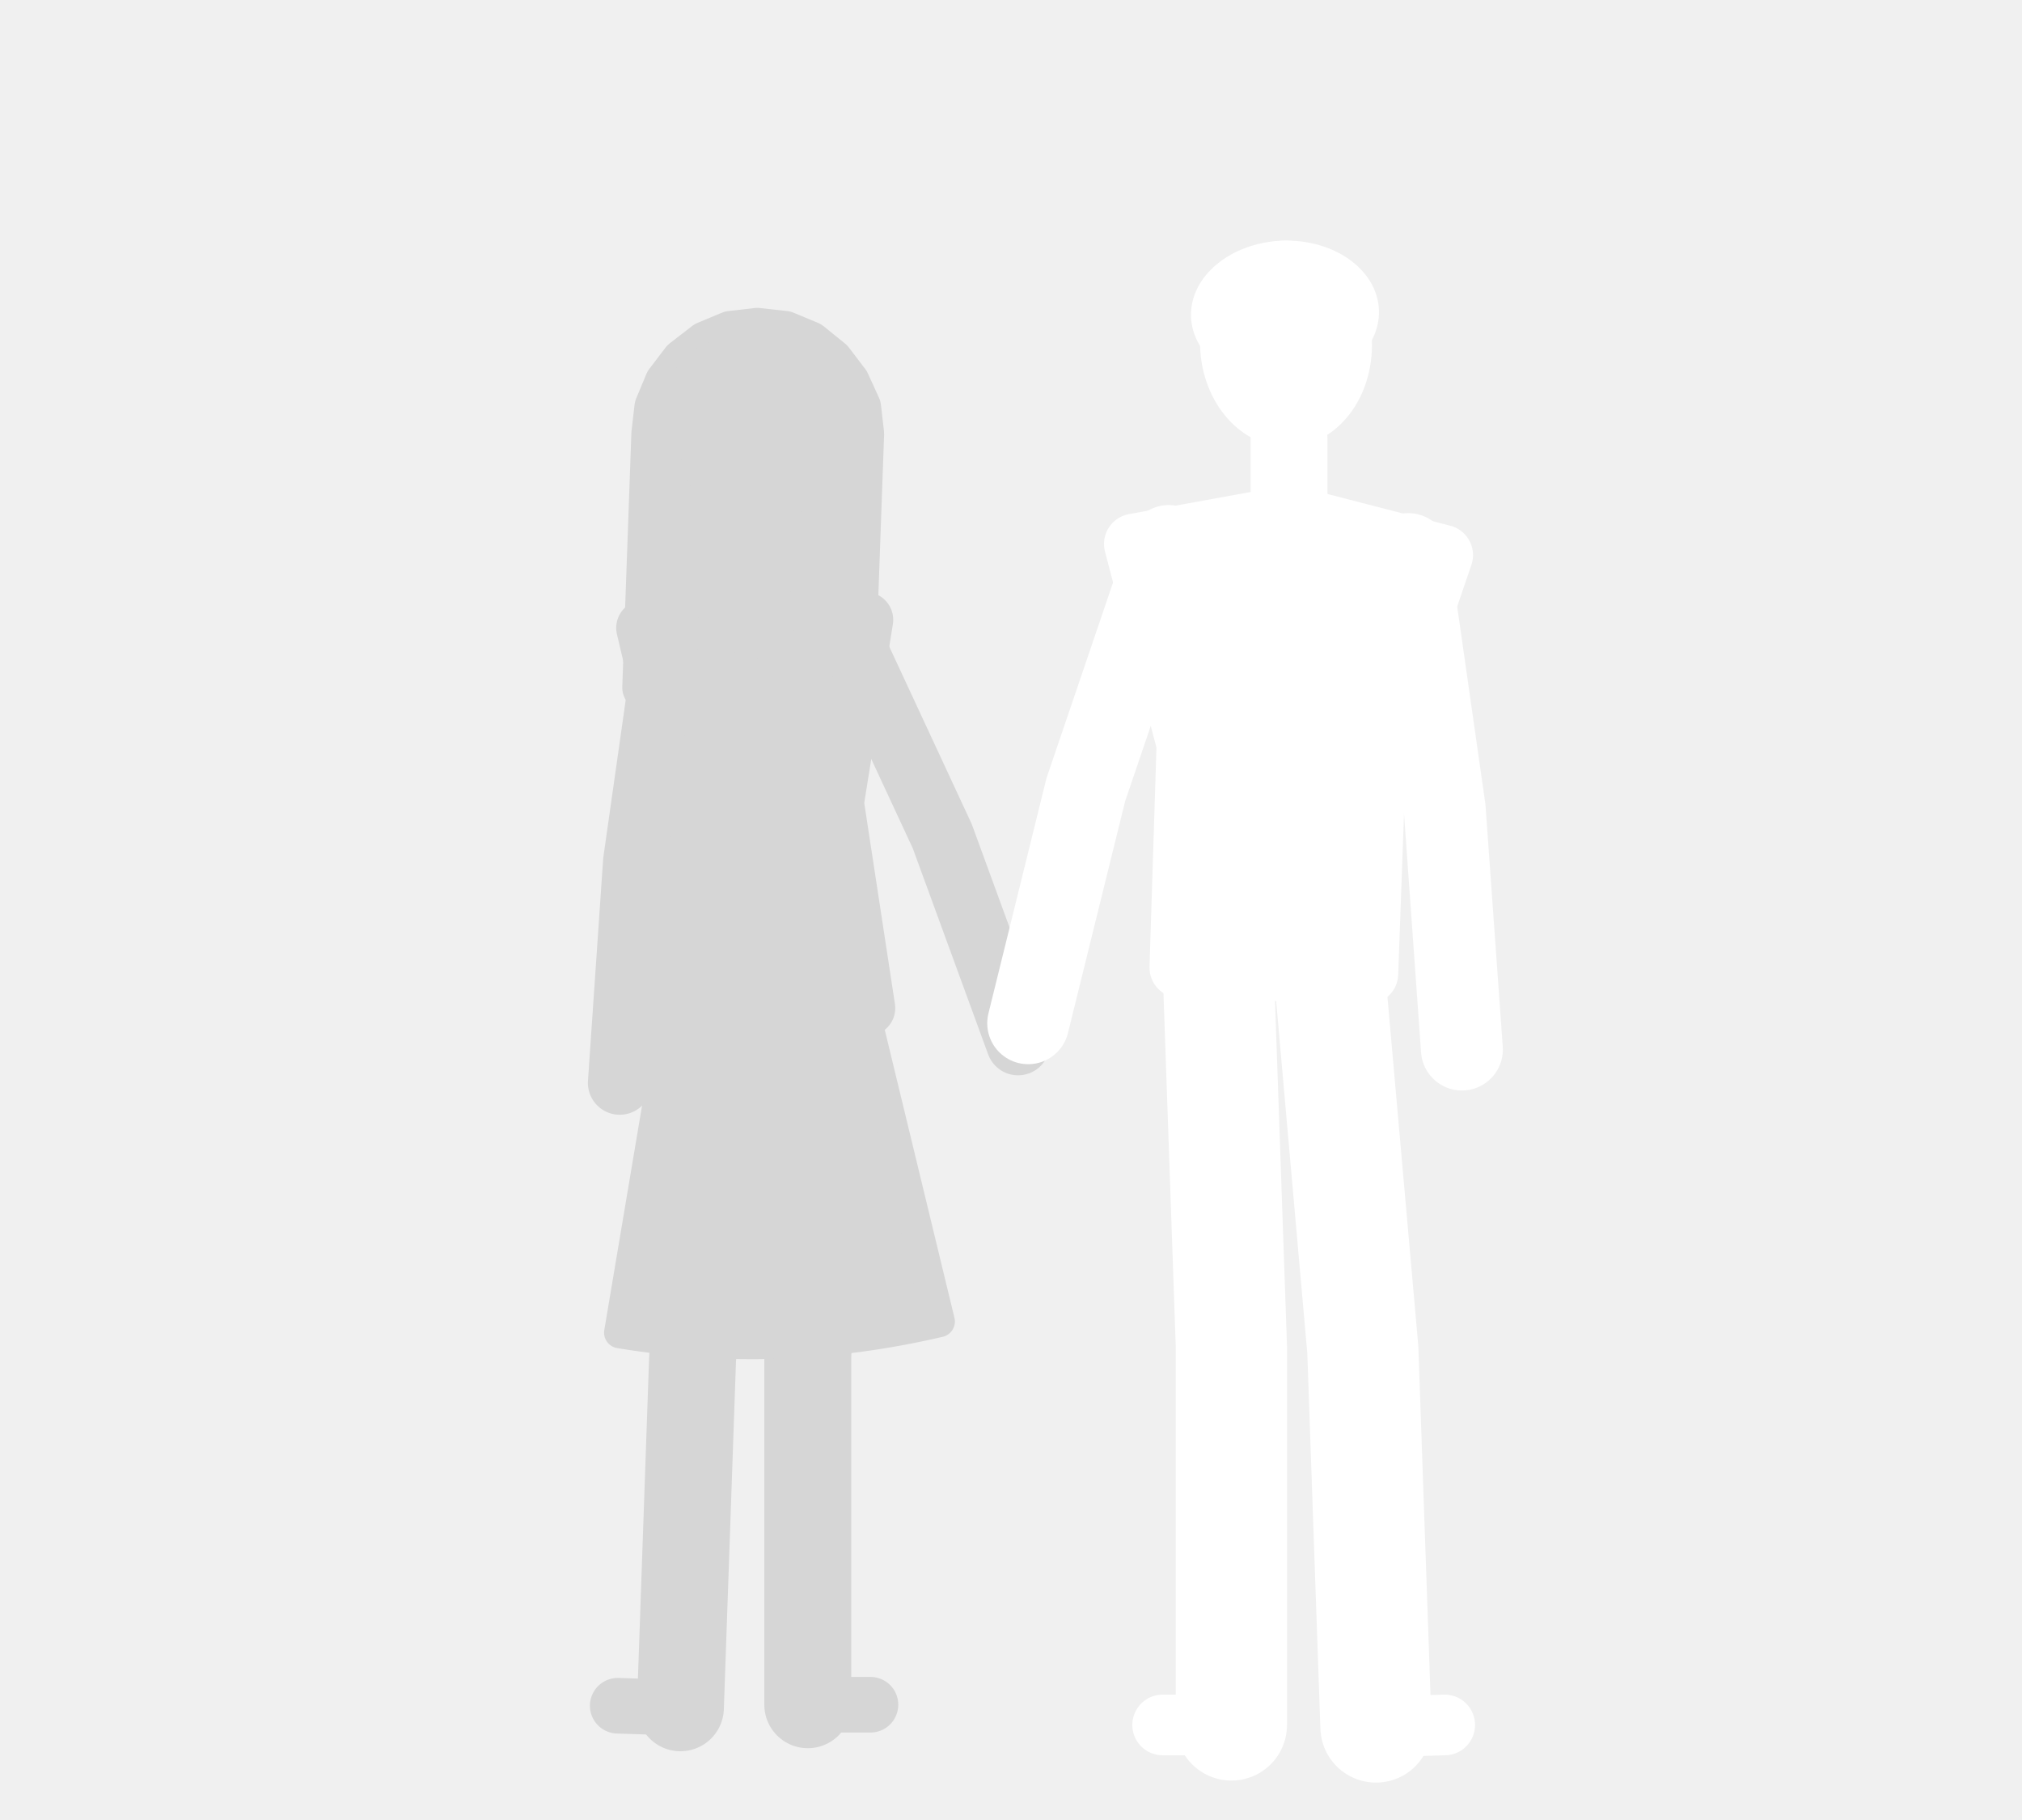
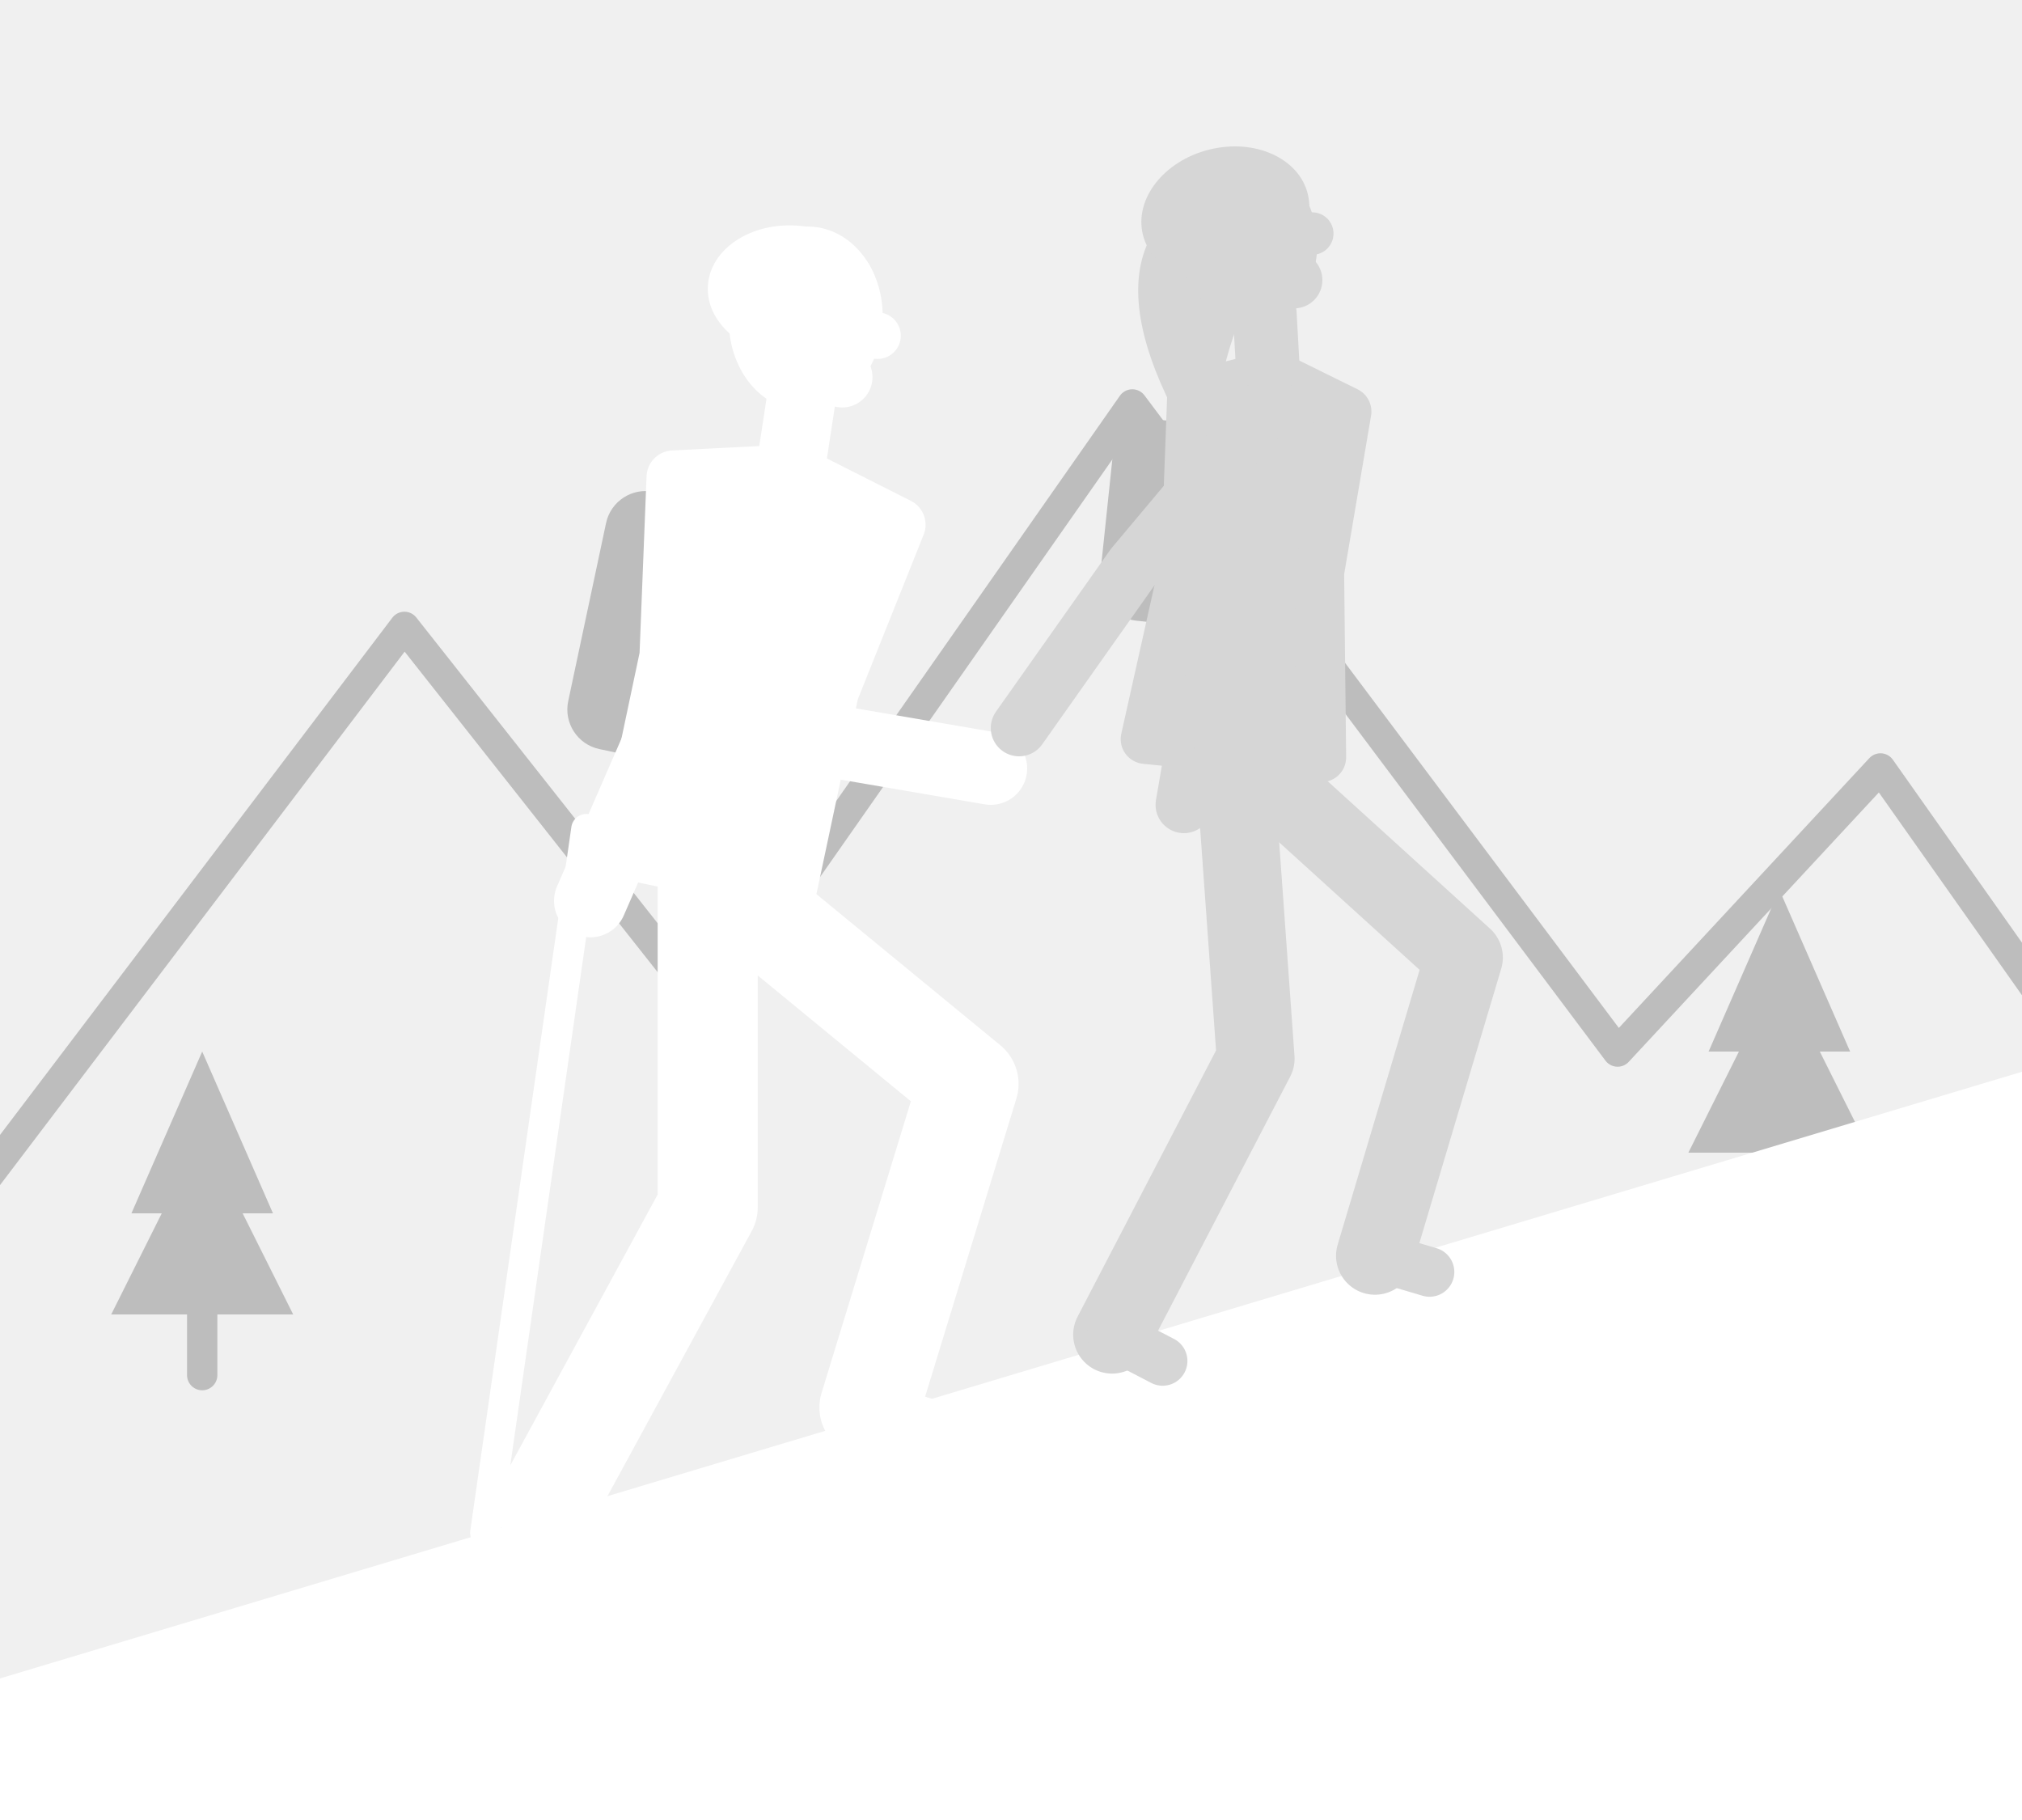
<svg xmlns="http://www.w3.org/2000/svg" viewBox="0 0 200 180" width="800" height="720">
-   <polygon points="64.8,42.9 65.1,40.3 66.1,37.9 67.7,35.8 69.9,34.1 72.3,33.1 74.9,32.8 77.6,33.1 80.0,34.1 82.1,35.8 83.7,37.9 84.8,40.3 85.1,42.9 84.2,68.0 63.9,68.0" fill="#d6d6d6" stroke="#d6d6d6" stroke-width="4.7" stroke-linejoin="round" />
-   <polyline points="70.9,100.2 68.5,134.5 67.3,168.9" fill="none" stroke="#d6d6d6" stroke-width="8.6" stroke-linecap="round" stroke-linejoin="round" />
-   <polyline points="67.3,168.9 61.1,168.7" fill="none" stroke="#d6d6d6" stroke-width="5.5" stroke-linecap="round" stroke-linejoin="round" />
-   <polyline points="81.1,99.8 79.9,134.2 79.9,168.6" fill="none" stroke="#d6d6d6" stroke-width="8.6" stroke-linecap="round" stroke-linejoin="round" />
-   <polyline points="79.9,168.6 86.1,168.6" fill="none" stroke="#d6d6d6" stroke-width="5.5" stroke-linecap="round" stroke-linejoin="round" />
-   <path d="M 66.6,100.3 L 61.3,131.8 Q 77.1,134.4 92.9,130.7 L 85.4,99.7 Z" fill="#d6d6d6" stroke="#d6d6d6" stroke-width="3.1" stroke-linejoin="round" />
-   <polygon points="66.2,100.3 67.9,79.9 63.7,62.1 74.6,58.6 85.6,61.3 82.7,79.4 85.8,99.7" fill="#d6d6d6" stroke="#d6d6d6" stroke-width="5.5" stroke-linejoin="round" />
-   <line x1="74.7" y1="61.7" x2="74.6" y2="51.5" stroke="#d6d6d6" stroke-width="7.0" stroke-linecap="round" />
-   <ellipse cx="74.9" cy="42.9" rx="7.8" ry="9.4" fill="#d6d6d6" transform="rotate(2.0 74.9 42.9)" />
-   <ellipse cx="75.0" cy="40.2" rx="9.4" ry="7.4" fill="#d6d6d6" transform="rotate(2.0 75.0 40.2)" />
-   <polyline points="66.1,62.0 62.8,85.2 61.3,107.1" fill="none" stroke="#d6d6d6" stroke-width="6.3" stroke-linecap="round" stroke-linejoin="round" />
-   <polyline points="83.3,61.4 93.2,82.7 100.7,103.2" fill="none" stroke="#d6d6d6" stroke-width="6.3" stroke-linecap="round" stroke-linejoin="round" />
-   <polyline points="120.5,95.8 121.8,133.2 121.8,170.6" fill="none" stroke="#ffffff" stroke-width="11.0" stroke-linecap="round" stroke-linejoin="round" />
-   <polyline points="121.8,170.6 115.0,170.6" fill="none" stroke="#ffffff" stroke-width="6.0" stroke-linecap="round" stroke-linejoin="round" />
-   <polyline points="131.5,96.2 134.8,133.5 136.1,170.8" fill="none" stroke="#ffffff" stroke-width="11.0" stroke-linecap="round" stroke-linejoin="round" />
-   <polyline points="136.1,170.8 142.9,170.6" fill="none" stroke="#ffffff" stroke-width="6.0" stroke-linecap="round" stroke-linejoin="round" />
-   <polygon points="116.7,95.7 117.4,73.6 112.2,53.8 127.6,51.0 142.7,54.9 136.1,74.2 135.3,96.3" fill="#ffffff" stroke="#ffffff" stroke-width="6.0" stroke-linejoin="round" />
-   <line x1="127.5" y1="54.4" x2="127.5" y2="43.3" stroke="#ffffff" stroke-width="7.6" stroke-linecap="round" />
-   <ellipse cx="127.2" cy="34.0" rx="8.5" ry="10.2" fill="#ffffff" transform="rotate(-2.0 127.2 34.0)" />
-   <ellipse cx="127.1" cy="31.0" rx="9.3" ry="7.2" fill="#ffffff" transform="rotate(-2.0 127.1 31.0)" />
-   <polyline points="115.6,54.0 107.4,78.1 101.7,101.2" fill="none" stroke="#ffffff" stroke-width="8.1" stroke-linecap="round" stroke-linejoin="round" />
-   <polyline points="139.3,54.8 142.9,80.0 144.6,103.8" fill="none" stroke="#ffffff" stroke-width="8.1" stroke-linecap="round" stroke-linejoin="round" />
+   <path d="M -4 120 L 40 62 L 70 100 L 112 40 L 160 104 L 186 76 L 210 110" fill="none" stroke="#bdbdbd" stroke-width="3" stroke-linecap="round" stroke-linejoin="round" />
+   <path d="M 20 104 l -7 16 l 14 0 Z M 20 112 l -9 18 l 18 0 Z" fill="#bdbdbd" />
+   <path d="M 20 130 l 0 6" fill="none" stroke="#bdbdbd" stroke-width="3" stroke-linecap="round" stroke-linejoin="round" />
+   <path d="M 176 88 l -7 16 l 14 0 Z M 176 96 l -9 18 l 18 0 Z" fill="#bdbdbd" />
+   <path d="M 176 114 l 0 6" fill="none" stroke="#bdbdbd" stroke-width="3" stroke-linecap="round" stroke-linejoin="round" />
+   <path d="M -4 167.2 L 204 104.8 L 204 184 L -4 184 Z" fill="#ffffff" />
+   <rect x="57.9" y="49.2" width="16" height="26" rx="4" fill="#bdbdbd" transform="rotate(12.0 65.9 62.2)" />
+   <rect x="109.4" y="41.7" width="13" height="20" rx="4" fill="#bdbdbd" transform="rotate(6.0 115.9 51.7)" />
+   <polyline points="77.7,49.6 66.9,69.6 58.4,89.1" fill="none" stroke="#ffffff" stroke-width="7.2" stroke-linecap="round" stroke-linejoin="round" />
+   <polyline points="70.0,86.0 70.0,119.4 54.0,148.8" fill="none" stroke="#ffffff" stroke-width="9.9" stroke-linecap="round" stroke-linejoin="round" />
+   <polyline points="54.0,148.8 59.3,151.7" fill="none" stroke="#ffffff" stroke-width="5.3" stroke-linecap="round" stroke-linejoin="round" />
+   <polygon points="61.8,84.3 65.9,64.9 66.6,47.2 78.4,46.6 88.9,51.9 82.3,68.4 78.2,87.7" fill="#ffffff" stroke="#ffffff" stroke-width="5.3" stroke-linejoin="round" />
+   <line x1="77.7" y1="49.6" x2="79.2" y2="39.8" stroke="#ffffff" stroke-width="6.8" stroke-linecap="round" />
+   <ellipse cx="79.7" cy="31.5" rx="7.6" ry="9.1" fill="#ffffff" transform="rotate(4.0 79.7 31.5)" />
+   <circle cx="86.8" cy="33.2" r="2.3" fill="#ffffff" />
+   <circle cx="83.3" cy="37.3" r="3.0" fill="#ffffff" />
+   <ellipse cx="78.4" cy="28.8" rx="8.4" ry="6.5" fill="#ffffff" transform="rotate(4.0 78.4 28.8)" />
+   <polyline points="70.0,86.0 95.8,107.2 86.0,139.2" fill="none" stroke="#ffffff" stroke-width="9.9" stroke-linecap="round" stroke-linejoin="round" />
+   <polyline points="86.0,139.2 91.8,141.0" fill="none" stroke="#ffffff" stroke-width="5.3" stroke-linecap="round" stroke-linejoin="round" />
+   <polyline points="77.7,49.6 77.0,72.4 98.0,76.0" fill="none" stroke="#ffffff" stroke-width="7.2" stroke-linecap="round" stroke-linejoin="round" />
+   <polyline points="125.6,39.9 120.4,60.3 117.1,79.6" fill="none" stroke="#d6d6d6" stroke-width="5.6" stroke-linecap="round" stroke-linejoin="round" />
+   <polyline points="122.0,74.0 124.2,104.7 110.0,132.0" fill="none" stroke="#d6d6d6" stroke-width="7.7" stroke-linecap="round" stroke-linejoin="round" />
+   <polyline points="110.0,132.0 115.0,134.6" fill="none" stroke="#d6d6d6" stroke-width="4.9" stroke-linecap="round" stroke-linejoin="round" />
+   <path d="M 121.7,17.4 Q 104.3,23.6 120.1,47.4 Q 119.7,35.8 124.6,27.7 Z" fill="#d6d6d6" />
+   <polygon points="113.3,73.1 117.3,55.2 117.9,39.1 125.9,37.1 133.2,40.7 130.5,56.6 130.7,74.9" fill="#d6d6d6" stroke="#d6d6d6" stroke-width="4.9" stroke-linejoin="round" />
+   <line x1="125.6" y1="39.9" x2="125.1" y2="31.0" stroke="#d6d6d6" stroke-width="6.3" stroke-linecap="round" />
+   <ellipse cx="123.2" cy="23.5" rx="7.0" ry="8.4" fill="#d6d6d6" transform="rotate(-14.0 123.2 23.5)" />
+   <circle cx="129.8" cy="23.1" r="2.1" fill="#d6d6d6" />
+   <circle cx="128.0" cy="27.7" r="2.8" fill="#d6d6d6" />
+   <ellipse cx="121.2" cy="21.2" rx="8.4" ry="6.6" fill="#d6d6d6" transform="rotate(-14.0 121.2 21.2)" />
+   <polyline points="122.0,74.0 144.8,94.7 136.0,124.2" fill="none" stroke="#d6d6d6" stroke-width="7.7" stroke-linecap="round" stroke-linejoin="round" />
+   <polyline points="136.0,124.2 141.4,125.8" fill="none" stroke="#d6d6d6" stroke-width="4.9" stroke-linecap="round" stroke-linejoin="round" />
+   <polyline points="125.6,39.9 112.1,56.0 100.8,72.0" fill="none" stroke="#d6d6d6" stroke-width="5.6" stroke-linecap="round" stroke-linejoin="round" />
+   <path d="M 58.0 82.0 L 48.0 151.6" fill="none" stroke="#ffffff" stroke-width="3" stroke-linecap="round" stroke-linejoin="round" />
</svg>
